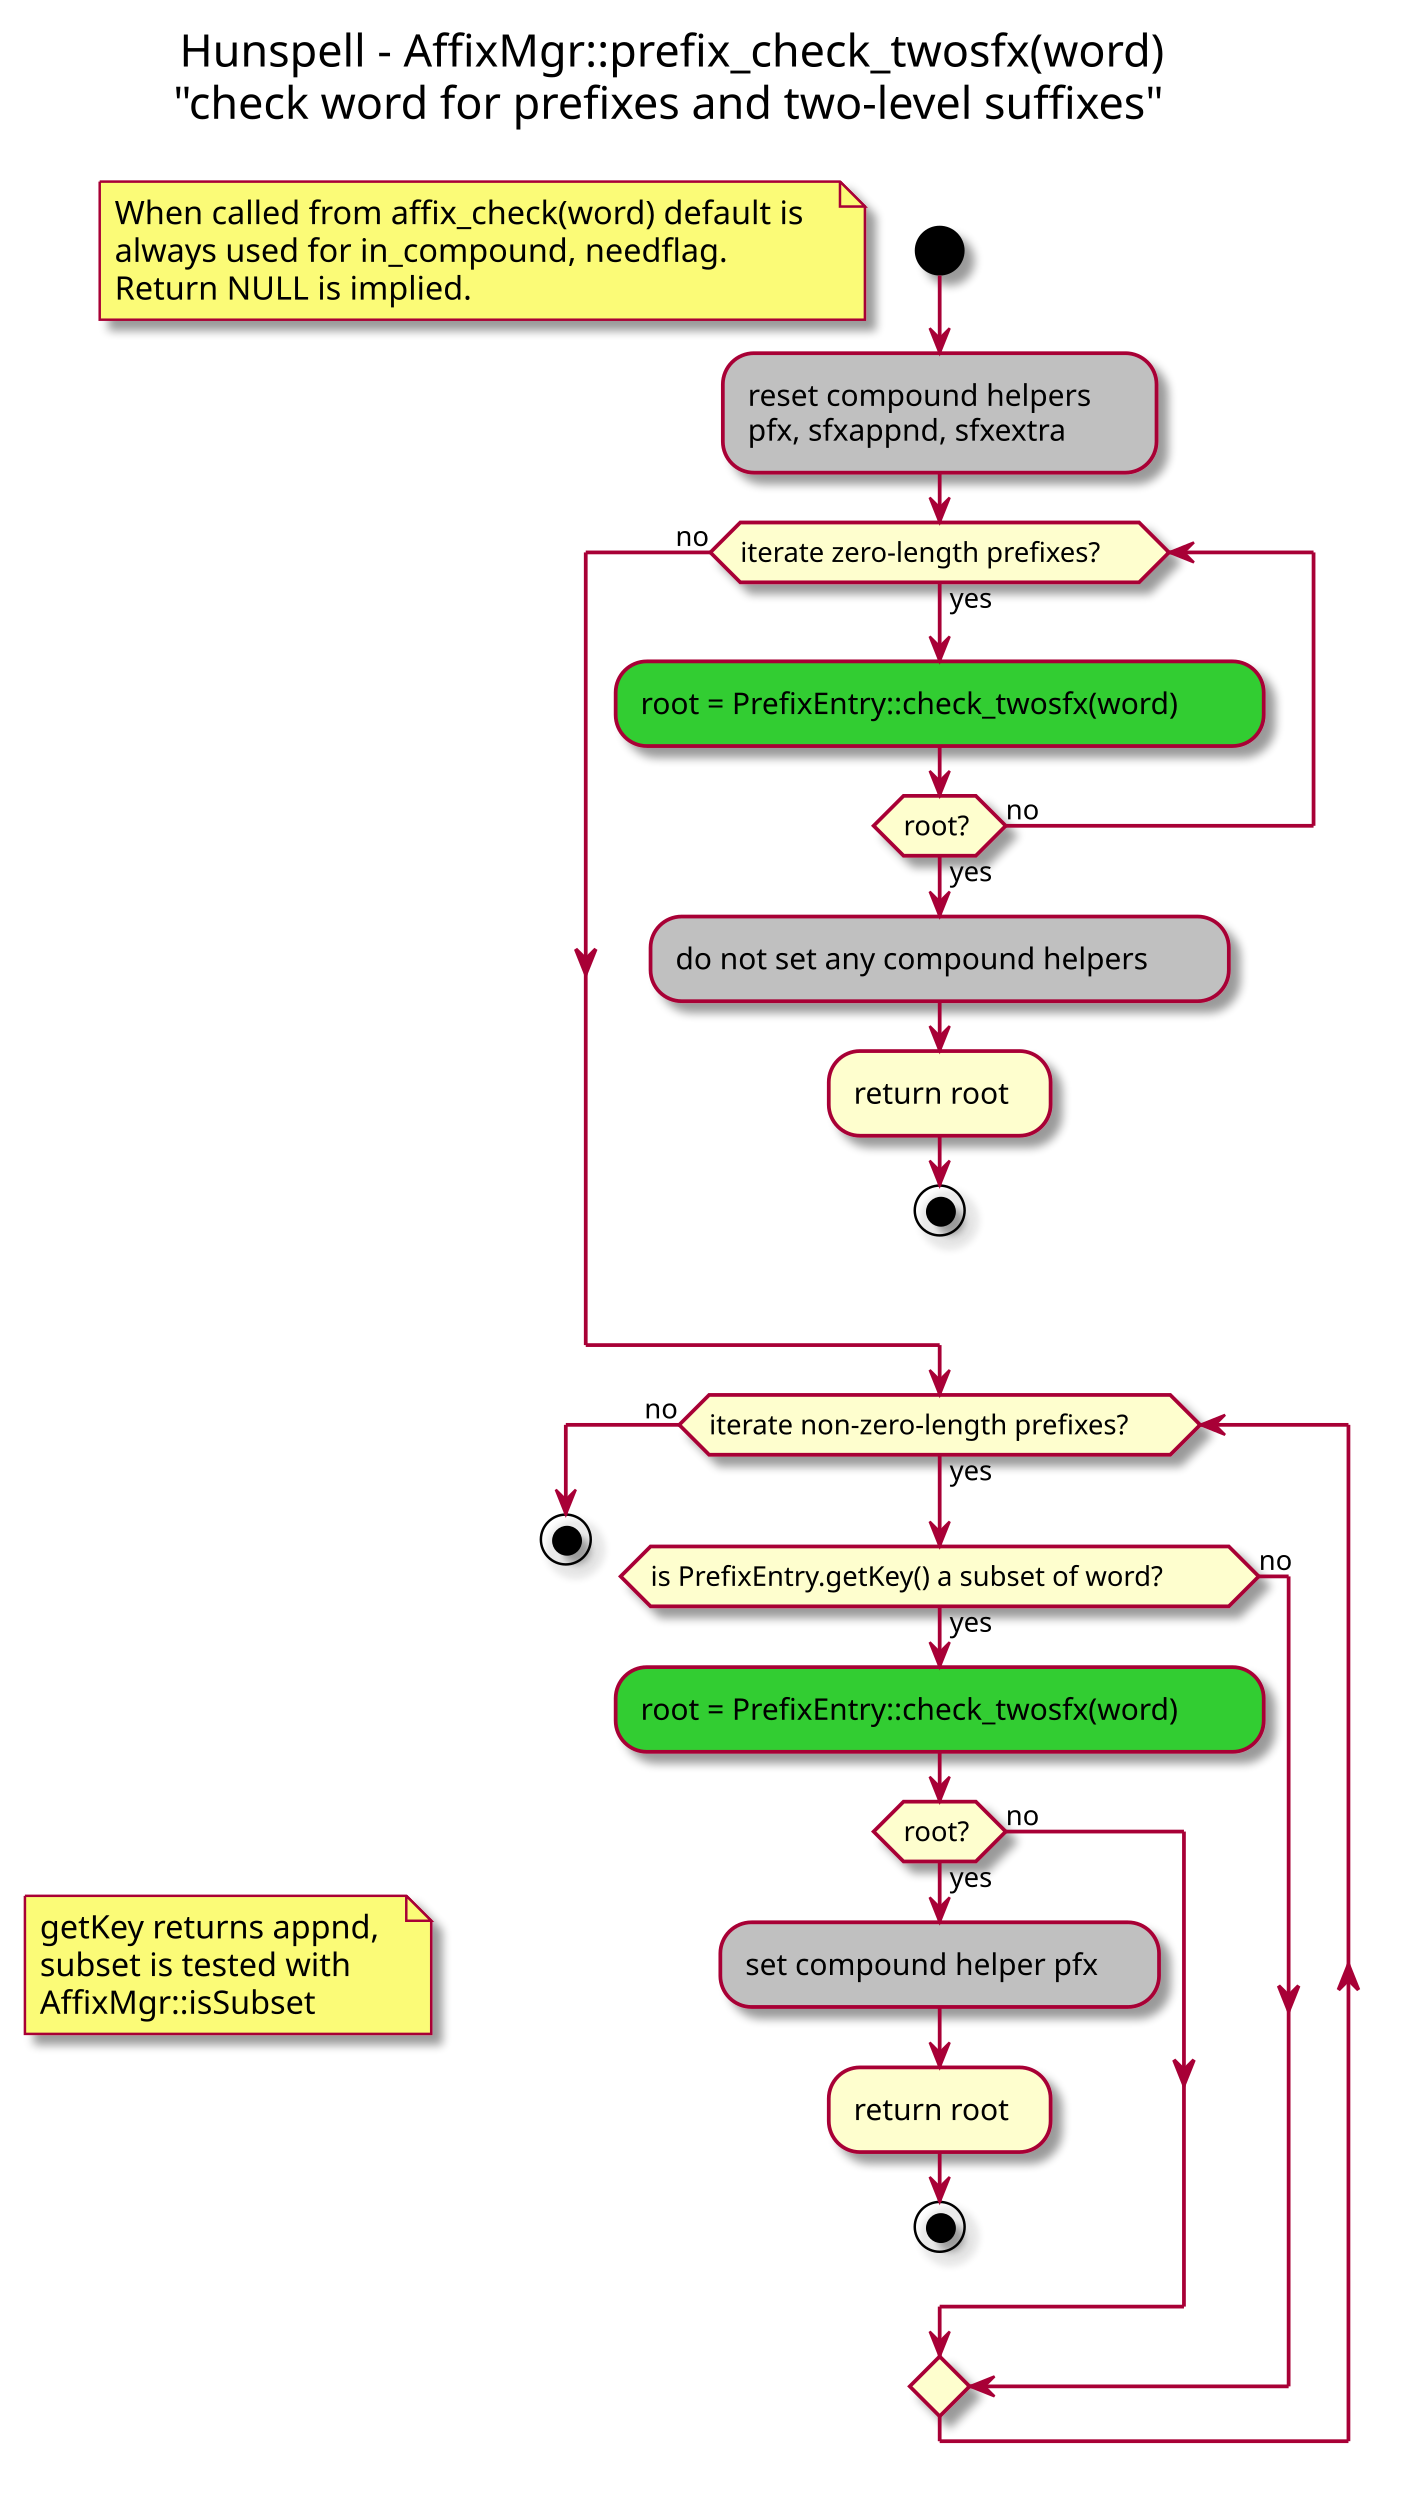
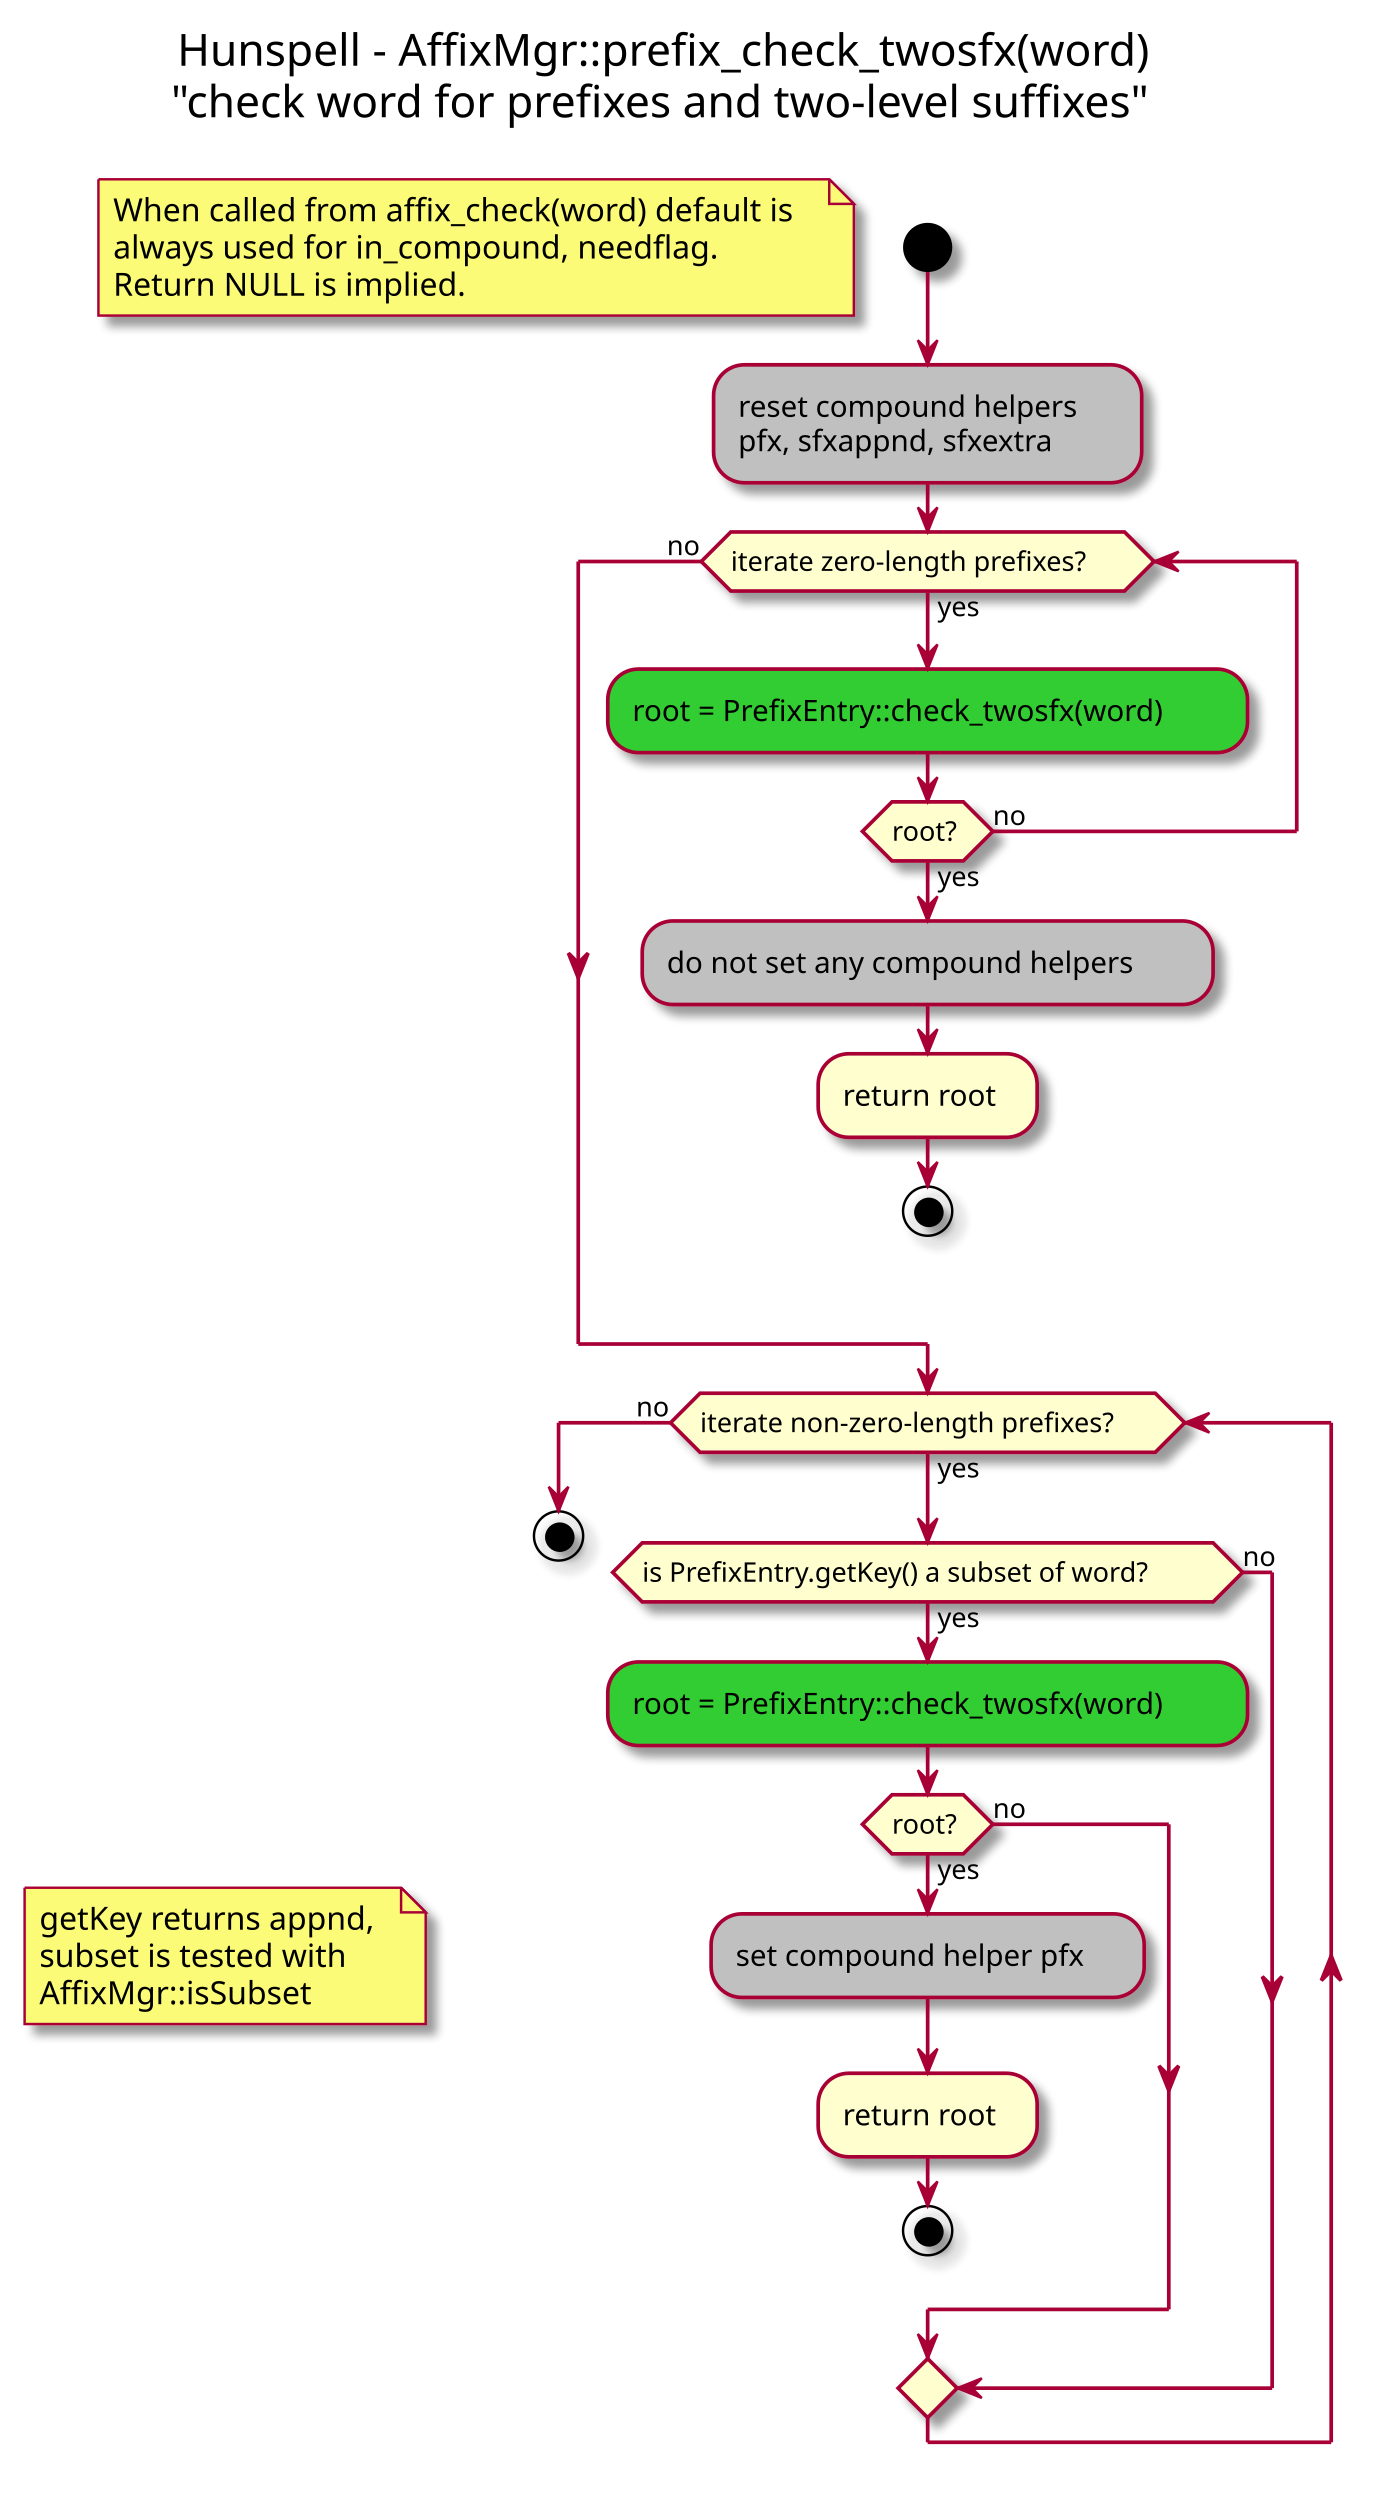
- <svg xmlns="http://www.w3.org/2000/svg" contentScriptType="application/ecmascript" contentStyleType="text/css" height="1003px" preserveAspectRatio="none" style="width:567px;height:1003px;" version="1.1" viewBox="0 0 567 1003" width="567px" zoomAndPan="magnify">
+ <svg xmlns="http://www.w3.org/2000/svg" contentScriptType="application/ecmascript" contentStyleType="text/css" height="1016px" preserveAspectRatio="none" style="width:567px;height:1016px;" version="1.1" viewBox="0 0 567 1016" width="567px" zoomAndPan="magnify">
  <defs>
    <linearGradient id="g3qpul37pzr1e0" x1="0%" x2="100%" y1="50%" y2="50%">
      <stop offset="0%" stop-color="#FFFFFF" />
      <stop offset="100%" stop-color="#FFFFFF" />
    </linearGradient>
    <filter height="300%" id="f3qpul37pzr1e" width="300%" x="-1" y="-1">
      <feGaussianBlur result="blurOut" stdDeviation="2.0" />
      <feColorMatrix in="blurOut" result="blurOut2" type="matrix" values="0 0 0 0 0 0 0 0 0 0 0 0 0 0 0 0 0 0 .4 0" />
      <feOffset dx="4.0" dy="4.0" in="blurOut2" result="blurOut3" />
      <feBlend in="SourceGraphic" in2="blurOut3" mode="normal" />
    </filter>
  </defs>
  <g>
-     <rect fill="url(#g3qpul37pzr1e0)" height="1003" style="stroke: none; stroke-width: 1.0;" width="567" x="0" y="0" />
+     <rect fill="url(#g3qpul37pzr1e0)" height="1016" style="stroke: none; stroke-width: 1.0;" width="567" x="0" y="0" />
    <text fill="#000000" font-family="sans-serif" font-size="18" lengthAdjust="spacingAndGlyphs" textLength="421" x="72" y="26.708">Hunspell - AffixMgr::prefix_check_twosfx(word)</text>
    <text fill="#000000" font-family="sans-serif" font-size="18" lengthAdjust="spacingAndGlyphs" textLength="426" x="69.5" y="47.661">"check word for prefixes and two-level suffixes"</text>
    <text fill="#000000" font-family="sans-serif" font-size="18" lengthAdjust="spacingAndGlyphs" textLength="0" x="285.5" y="68.614" />
    <path d="M40,72.859 L40,128.258 L347,128.258 L347,82.859 L337,72.859 L40,72.859 " fill="#FBFB77" filter="url(#f3qpul37pzr1e)" style="stroke: #A80036; stroke-width: 1.0;" />
    <path d="M337,72.859 L337,82.859 L347,82.859 L337,72.859 " fill="#FBFB77" style="stroke: #A80036; stroke-width: 1.0;" />
    <text fill="#000000" font-family="sans-serif" font-size="13" lengthAdjust="spacingAndGlyphs" textLength="286" x="46" y="89.926">When called from affix_check(word) default is</text>
    <text fill="#000000" font-family="sans-serif" font-size="13" lengthAdjust="spacingAndGlyphs" textLength="255" x="46" y="105.059">always used for in_compound, needflag.</text>
    <text fill="#000000" font-family="sans-serif" font-size="13" lengthAdjust="spacingAndGlyphs" textLength="148" x="46" y="120.192">Return NULL is implied.</text>
    <ellipse cx="377" cy="100.559" fill="#000000" filter="url(#f3qpul37pzr1e)" rx="10" ry="10" style="stroke: none; stroke-width: 1.0;" />
-     <rect fill="#C0C0C0" filter="url(#f3qpul37pzr1e)" height="47.938" rx="12.5" ry="12.5" style="stroke: #A80036; stroke-width: 1.5;" width="174" x="290" y="141.692" />
-     <text fill="#000000" font-family="sans-serif" font-size="12" lengthAdjust="spacingAndGlyphs" textLength="154" x="300" y="162.831">reset compound helpers</text>
-     <text fill="#000000" font-family="sans-serif" font-size="12" lengthAdjust="spacingAndGlyphs" textLength="140" x="300" y="176.799">pfx, sfxappnd, sfxextra</text>
-     <rect fill="#32CD32" filter="url(#f3qpul37pzr1e)" height="33.969" rx="12.5" ry="12.5" style="stroke: #A80036; stroke-width: 1.5;" width="260" x="247" y="265.34" />
-     <text fill="#000000" font-family="sans-serif" font-size="12" lengthAdjust="spacingAndGlyphs" textLength="240" x="257" y="286.478">root = PrefixEntry::check_twosfx(word)</text>
-     <rect fill="#C0C0C0" filter="url(#f3qpul37pzr1e)" height="33.969" rx="12.5" ry="12.5" style="stroke: #A80036; stroke-width: 1.5;" width="232" x="261" y="367.711" />
-     <text fill="#000000" font-family="sans-serif" font-size="12" lengthAdjust="spacingAndGlyphs" textLength="212" x="271" y="388.85">do not set any compound helpers</text>
-     <rect fill="#FEFECE" filter="url(#f3qpul37pzr1e)" height="33.969" rx="12.5" ry="12.5" style="stroke: #A80036; stroke-width: 1.5;" width="89" x="332.5" y="421.68" />
-     <text fill="#000000" font-family="sans-serif" font-size="12" lengthAdjust="spacingAndGlyphs" textLength="69" x="342.5" y="442.818">return root</text>
-     <ellipse cx="377" cy="485.648" fill="none" filter="url(#f3qpul37pzr1e)" rx="10" ry="10" style="stroke: #000000; stroke-width: 1.0;" />
-     <ellipse cx="377.5" cy="486.148" fill="#000000" filter="url(#f3qpul37pzr1e)" rx="6" ry="6" style="stroke: none; stroke-width: 1.0;" />
-     <polygon fill="#FEFECE" filter="url(#f3qpul37pzr1e)" points="362.5,319.309,391.5,319.309,403.5,331.309,391.5,343.309,362.5,343.309,350.5,331.309,362.5,319.309" style="stroke: #A80036; stroke-width: 1.5;" />
-     <text fill="#000000" font-family="sans-serif" font-size="11" lengthAdjust="spacingAndGlyphs" textLength="20" x="381" y="353.519">yes</text>
-     <text fill="#000000" font-family="sans-serif" font-size="11" lengthAdjust="spacingAndGlyphs" textLength="29" x="362.5" y="335.117">root?</text>
-     <text fill="#000000" font-family="sans-serif" font-size="11" lengthAdjust="spacingAndGlyphs" textLength="14" x="403.5" y="328.714">no</text>
-     <polygon fill="#FEFECE" filter="url(#f3qpul37pzr1e)" points="297,209.629,457,209.629,469,221.629,457,233.629,297,233.629,285,221.629,297,209.629" style="stroke: #A80036; stroke-width: 1.5;" />
-     <text fill="#000000" font-family="sans-serif" font-size="11" lengthAdjust="spacingAndGlyphs" textLength="20" x="381" y="243.84">yes</text>
-     <text fill="#000000" font-family="sans-serif" font-size="11" lengthAdjust="spacingAndGlyphs" textLength="160" x="297" y="225.438">iterate zero-length prefixes?</text>
-     <text fill="#000000" font-family="sans-serif" font-size="11" lengthAdjust="spacingAndGlyphs" textLength="14" x="271" y="219.035">no</text>
-     <path d="M10,760.609 L10,816.008 L173,816.008 L173,770.609 L163,760.609 L10,760.609 " fill="#FBFB77" filter="url(#f3qpul37pzr1e)" style="stroke: #A80036; stroke-width: 1.0;" />
-     <path d="M163,760.609 L163,770.609 L173,770.609 L163,760.609 " fill="#FBFB77" style="stroke: #A80036; stroke-width: 1.0;" />
-     <text fill="#000000" font-family="sans-serif" font-size="13" lengthAdjust="spacingAndGlyphs" textLength="142" x="16" y="777.676">getKey returns appnd,</text>
-     <text fill="#000000" font-family="sans-serif" font-size="13" lengthAdjust="spacingAndGlyphs" textLength="131" x="16" y="792.809">subset is tested with</text>
-     <text fill="#000000" font-family="sans-serif" font-size="13" lengthAdjust="spacingAndGlyphs" textLength="114" x="16" y="807.942">AffixMgr::isSubset</text>
-     <rect fill="#32CD32" filter="url(#f3qpul37pzr1e)" height="33.969" rx="12.5" ry="12.5" style="stroke: #A80036; stroke-width: 1.5;" width="260" x="247" y="668.856" />
-     <text fill="#000000" font-family="sans-serif" font-size="12" lengthAdjust="spacingAndGlyphs" textLength="240" x="257" y="689.994">root = PrefixEntry::check_twosfx(word)</text>
-     <rect fill="#C0C0C0" filter="url(#f3qpul37pzr1e)" height="33.969" rx="12.5" ry="12.5" style="stroke: #A80036; stroke-width: 1.5;" width="176" x="289" y="771.227" />
-     <text fill="#000000" font-family="sans-serif" font-size="12" lengthAdjust="spacingAndGlyphs" textLength="156" x="299" y="792.365">set compound helper pfx</text>
-     <rect fill="#FEFECE" filter="url(#f3qpul37pzr1e)" height="33.969" rx="12.5" ry="12.5" style="stroke: #A80036; stroke-width: 1.5;" width="89" x="332.5" y="829.442" />
-     <text fill="#000000" font-family="sans-serif" font-size="12" lengthAdjust="spacingAndGlyphs" textLength="69" x="342.5" y="850.581">return root</text>
-     <ellipse cx="377" cy="893.411" fill="none" filter="url(#f3qpul37pzr1e)" rx="10" ry="10" style="stroke: #000000; stroke-width: 1.0;" />
-     <ellipse cx="377.5" cy="893.911" fill="#000000" filter="url(#f3qpul37pzr1e)" rx="6" ry="6" style="stroke: none; stroke-width: 1.0;" />
-     <polygon fill="#FEFECE" filter="url(#f3qpul37pzr1e)" points="362.5,722.824,391.5,722.824,403.5,734.824,391.5,746.824,362.5,746.824,350.5,734.824,362.5,722.824" style="stroke: #A80036; stroke-width: 1.5;" />
-     <text fill="#000000" font-family="sans-serif" font-size="11" lengthAdjust="spacingAndGlyphs" textLength="20" x="381" y="757.035">yes</text>
-     <text fill="#000000" font-family="sans-serif" font-size="11" lengthAdjust="spacingAndGlyphs" textLength="29" x="362.5" y="738.632">root?</text>
-     <text fill="#000000" font-family="sans-serif" font-size="11" lengthAdjust="spacingAndGlyphs" textLength="14" x="403.5" y="732.23">no</text>
-     <polygon fill="#FEFECE" filter="url(#f3qpul37pzr1e)" points="261,620.453,493,620.453,505,632.453,493,644.453,261,644.453,249,632.453,261,620.453" style="stroke: #A80036; stroke-width: 1.5;" />
-     <text fill="#000000" font-family="sans-serif" font-size="11" lengthAdjust="spacingAndGlyphs" textLength="20" x="381" y="654.664">yes</text>
-     <text fill="#000000" font-family="sans-serif" font-size="11" lengthAdjust="spacingAndGlyphs" textLength="232" x="261" y="636.261">is PrefixEntry.getKey() a subset of word?</text>
-     <text fill="#000000" font-family="sans-serif" font-size="11" lengthAdjust="spacingAndGlyphs" textLength="14" x="505" y="629.859">no</text>
-     <polygon fill="#FEFECE" filter="url(#f3qpul37pzr1e)" points="377,945.411,389,957.411,377,969.411,365,957.411,377,945.411" style="stroke: #A80036; stroke-width: 1.5;" />
-     <polygon fill="#FEFECE" filter="url(#f3qpul37pzr1e)" points="284.5,559.648,469.5,559.648,481.5,571.648,469.5,583.648,284.5,583.648,272.5,571.648,284.5,559.648" style="stroke: #A80036; stroke-width: 1.5;" />
-     <text fill="#000000" font-family="sans-serif" font-size="11" lengthAdjust="spacingAndGlyphs" textLength="20" x="381" y="593.859">yes</text>
-     <text fill="#000000" font-family="sans-serif" font-size="11" lengthAdjust="spacingAndGlyphs" textLength="185" x="284.5" y="575.457">iterate non-zero-length prefixes?</text>
-     <text fill="#000000" font-family="sans-serif" font-size="11" lengthAdjust="spacingAndGlyphs" textLength="14" x="258.5" y="569.054">no</text>
-     <ellipse cx="227" cy="617.648" fill="none" filter="url(#f3qpul37pzr1e)" rx="10" ry="10" style="stroke: #000000; stroke-width: 1.0;" />
-     <ellipse cx="227.5" cy="618.148" fill="#000000" filter="url(#f3qpul37pzr1e)" rx="6" ry="6" style="stroke: none; stroke-width: 1.0;" />
-     <line style="stroke: #A80036; stroke-width: 1.5;" x1="377" x2="377" y1="110.559" y2="141.692" />
-     <polygon fill="#A80036" points="373,131.692,377,141.692,381,131.692,377,135.692" style="stroke: #A80036; stroke-width: 1.0;" />
-     <line style="stroke: #A80036; stroke-width: 1.5;" x1="377" x2="377" y1="401.68" y2="421.68" />
-     <polygon fill="#A80036" points="373,411.68,377,421.68,381,411.68,377,415.68" style="stroke: #A80036; stroke-width: 1.0;" />
-     <line style="stroke: #A80036; stroke-width: 1.5;" x1="377" x2="377" y1="455.648" y2="475.648" />
-     <polygon fill="#A80036" points="373,465.648,377,475.648,381,465.648,377,469.648" style="stroke: #A80036; stroke-width: 1.0;" />
-     <line style="stroke: #A80036; stroke-width: 1.5;" x1="377" x2="377" y1="343.309" y2="367.711" />
-     <polygon fill="#A80036" points="373,357.711,377,367.711,381,357.711,377,361.711" style="stroke: #A80036; stroke-width: 1.0;" />
-     <line style="stroke: #A80036; stroke-width: 1.5;" x1="403.5" x2="527" y1="331.309" y2="331.309" />
-     <line style="stroke: #A80036; stroke-width: 1.5;" x1="527" x2="527" y1="221.629" y2="331.309" />
-     <line style="stroke: #A80036; stroke-width: 1.5;" x1="527" x2="469" y1="221.629" y2="221.629" />
-     <polygon fill="#A80036" points="479,217.629,469,221.629,479,225.629,475,221.629" style="stroke: #A80036; stroke-width: 1.0;" />
-     <line style="stroke: #A80036; stroke-width: 1.5;" x1="377" x2="377" y1="299.309" y2="319.309" />
-     <polygon fill="#A80036" points="373,309.309,377,319.309,381,309.309,377,313.309" style="stroke: #A80036; stroke-width: 1.0;" />
-     <line style="stroke: #A80036; stroke-width: 1.5;" x1="377" x2="377" y1="233.629" y2="265.34" />
-     <polygon fill="#A80036" points="373,255.34,377,265.34,381,255.34,377,259.34" style="stroke: #A80036; stroke-width: 1.0;" />
-     <line style="stroke: #A80036; stroke-width: 1.5;" x1="285" x2="235" y1="221.629" y2="221.629" />
-     <polygon fill="#A80036" points="231,380.793,235,390.793,239,380.793,235,384.793" style="stroke: #A80036; stroke-width: 1.5;" />
-     <line style="stroke: #A80036; stroke-width: 1.5;" x1="235" x2="235" y1="221.629" y2="539.648" />
-     <line style="stroke: #A80036; stroke-width: 1.5;" x1="235" x2="377" y1="539.648" y2="539.648" />
-     <line style="stroke: #A80036; stroke-width: 1.5;" x1="377" x2="377" y1="539.648" y2="559.648" />
-     <polygon fill="#A80036" points="373,549.648,377,559.648,381,549.648,377,553.648" style="stroke: #A80036; stroke-width: 1.0;" />
-     <line style="stroke: #A80036; stroke-width: 1.5;" x1="377" x2="377" y1="189.629" y2="209.629" />
-     <polygon fill="#A80036" points="373,199.629,377,209.629,381,199.629,377,203.629" style="stroke: #A80036; stroke-width: 1.0;" />
-     <line style="stroke: #A80036; stroke-width: 1.5;" x1="377" x2="377" y1="805.195" y2="829.442" />
-     <polygon fill="#A80036" points="373,819.442,377,829.442,381,819.442,377,823.442" style="stroke: #A80036; stroke-width: 1.0;" />
-     <line style="stroke: #A80036; stroke-width: 1.5;" x1="377" x2="377" y1="863.411" y2="883.411" />
-     <polygon fill="#A80036" points="373,873.411,377,883.411,381,873.411,377,877.411" style="stroke: #A80036; stroke-width: 1.0;" />
-     <line style="stroke: #A80036; stroke-width: 1.5;" x1="377" x2="377" y1="746.824" y2="771.227" />
-     <polygon fill="#A80036" points="373,761.227,377,771.227,381,761.227,377,765.227" style="stroke: #A80036; stroke-width: 1.0;" />
-     <line style="stroke: #A80036; stroke-width: 1.5;" x1="403.5" x2="475" y1="734.824" y2="734.824" />
-     <polygon fill="#A80036" points="471,826.442,475,836.442,479,826.442,475,830.442" style="stroke: #A80036; stroke-width: 1.5;" />
-     <line style="stroke: #A80036; stroke-width: 1.5;" x1="475" x2="475" y1="734.824" y2="925.411" />
-     <line style="stroke: #A80036; stroke-width: 1.5;" x1="475" x2="377" y1="925.411" y2="925.411" />
-     <line style="stroke: #A80036; stroke-width: 1.5;" x1="377" x2="377" y1="925.411" y2="945.411" />
-     <polygon fill="#A80036" points="373,935.411,377,945.411,381,935.411,377,939.411" style="stroke: #A80036; stroke-width: 1.0;" />
-     <line style="stroke: #A80036; stroke-width: 1.5;" x1="377" x2="377" y1="702.824" y2="722.824" />
-     <polygon fill="#A80036" points="373,712.824,377,722.824,381,712.824,377,716.824" style="stroke: #A80036; stroke-width: 1.0;" />
-     <line style="stroke: #A80036; stroke-width: 1.5;" x1="377" x2="377" y1="644.453" y2="668.856" />
-     <polygon fill="#A80036" points="373,658.856,377,668.856,381,658.856,377,662.856" style="stroke: #A80036; stroke-width: 1.0;" />
-     <line style="stroke: #A80036; stroke-width: 1.5;" x1="505" x2="517" y1="632.453" y2="632.453" />
-     <polygon fill="#A80036" points="513,796.711,517,806.711,521,796.711,517,800.711" style="stroke: #A80036; stroke-width: 1.5;" />
-     <line style="stroke: #A80036; stroke-width: 1.5;" x1="517" x2="517" y1="632.453" y2="957.411" />
-     <line style="stroke: #A80036; stroke-width: 1.5;" x1="517" x2="389" y1="957.411" y2="957.411" />
-     <polygon fill="#A80036" points="399,953.411,389,957.411,399,961.411,395,957.411" style="stroke: #A80036; stroke-width: 1.0;" />
-     <line style="stroke: #A80036; stroke-width: 1.5;" x1="377" x2="377" y1="583.648" y2="620.453" />
-     <polygon fill="#A80036" points="373,610.453,377,620.453,381,610.453,377,614.453" style="stroke: #A80036; stroke-width: 1.0;" />
-     <line style="stroke: #A80036; stroke-width: 1.5;" x1="377" x2="377" y1="969.411" y2="979.411" />
-     <line style="stroke: #A80036; stroke-width: 1.5;" x1="377" x2="541" y1="979.411" y2="979.411" />
-     <polygon fill="#A80036" points="537,798.309,541,788.309,545,798.309,541,794.309" style="stroke: #A80036; stroke-width: 1.5;" />
-     <line style="stroke: #A80036; stroke-width: 1.5;" x1="541" x2="541" y1="571.648" y2="979.411" />
-     <line style="stroke: #A80036; stroke-width: 1.5;" x1="541" x2="481.5" y1="571.648" y2="571.648" />
-     <polygon fill="#A80036" points="491.5,567.648,481.5,571.648,491.5,575.648,487.5,571.648" style="stroke: #A80036; stroke-width: 1.0;" />
-     <line style="stroke: #A80036; stroke-width: 1.5;" x1="272.5" x2="227" y1="571.648" y2="571.648" />
-     <line style="stroke: #A80036; stroke-width: 1.5;" x1="227" x2="227" y1="571.648" y2="607.648" />
-     <polygon fill="#A80036" points="223,597.648,227,607.648,231,597.648,227,601.648" style="stroke: #A80036; stroke-width: 1.0;" />
+     <rect fill="#C0C0C0" filter="url(#f3qpul37pzr1e)" height="47.938" rx="12.5" ry="12.5" style="stroke: #A80036; stroke-width: 1.5;" width="174" x="290" y="148.258" />
+     <text fill="#000000" font-family="sans-serif" font-size="12" lengthAdjust="spacingAndGlyphs" textLength="154" x="300" y="169.397">reset compound helpers</text>
+     <text fill="#000000" font-family="sans-serif" font-size="12" lengthAdjust="spacingAndGlyphs" textLength="140" x="300" y="183.365">pfx, sfxappnd, sfxextra</text>
+     <rect fill="#32CD32" filter="url(#f3qpul37pzr1e)" height="33.969" rx="12.5" ry="12.5" style="stroke: #A80036; stroke-width: 1.5;" width="260" x="247" y="271.906" />
+     <text fill="#000000" font-family="sans-serif" font-size="12" lengthAdjust="spacingAndGlyphs" textLength="240" x="257" y="293.044">root = PrefixEntry::check_twosfx(word)</text>
+     <rect fill="#C0C0C0" filter="url(#f3qpul37pzr1e)" height="33.969" rx="12.5" ry="12.5" style="stroke: #A80036; stroke-width: 1.5;" width="232" x="261" y="374.277" />
+     <text fill="#000000" font-family="sans-serif" font-size="12" lengthAdjust="spacingAndGlyphs" textLength="212" x="271" y="395.416">do not set any compound helpers</text>
+     <rect fill="#FEFECE" filter="url(#f3qpul37pzr1e)" height="33.969" rx="12.5" ry="12.5" style="stroke: #A80036; stroke-width: 1.5;" width="89" x="332.5" y="428.246" />
+     <text fill="#000000" font-family="sans-serif" font-size="12" lengthAdjust="spacingAndGlyphs" textLength="69" x="342.5" y="449.384">return root</text>
+     <ellipse cx="377" cy="492.214" fill="none" filter="url(#f3qpul37pzr1e)" rx="10" ry="10" style="stroke: #000000; stroke-width: 1.0;" />
+     <ellipse cx="377.5" cy="492.714" fill="#000000" filter="url(#f3qpul37pzr1e)" rx="6" ry="6" style="stroke: none; stroke-width: 1.0;" />
+     <polygon fill="#FEFECE" filter="url(#f3qpul37pzr1e)" points="362.5,325.875,391.5,325.875,403.5,337.875,391.5,349.875,362.5,349.875,350.5,337.875,362.5,325.875" style="stroke: #A80036; stroke-width: 1.5;" />
+     <text fill="#000000" font-family="sans-serif" font-size="11" lengthAdjust="spacingAndGlyphs" textLength="20" x="381" y="360.085">yes</text>
+     <text fill="#000000" font-family="sans-serif" font-size="11" lengthAdjust="spacingAndGlyphs" textLength="29" x="362.5" y="341.683">root?</text>
+     <text fill="#000000" font-family="sans-serif" font-size="11" lengthAdjust="spacingAndGlyphs" textLength="14" x="403.5" y="335.28">no</text>
+     <polygon fill="#FEFECE" filter="url(#f3qpul37pzr1e)" points="297,216.195,457,216.195,469,228.195,457,240.195,297,240.195,285,228.195,297,216.195" style="stroke: #A80036; stroke-width: 1.5;" />
+     <text fill="#000000" font-family="sans-serif" font-size="11" lengthAdjust="spacingAndGlyphs" textLength="20" x="381" y="250.406">yes</text>
+     <text fill="#000000" font-family="sans-serif" font-size="11" lengthAdjust="spacingAndGlyphs" textLength="160" x="297" y="232.003">iterate zero-length prefixes?</text>
+     <text fill="#000000" font-family="sans-serif" font-size="11" lengthAdjust="spacingAndGlyphs" textLength="14" x="271" y="225.601">no</text>
+     <path d="M10,767.175 L10,822.574 L173,822.574 L173,777.175 L163,767.175 L10,767.175 " fill="#FBFB77" filter="url(#f3qpul37pzr1e)" style="stroke: #A80036; stroke-width: 1.0;" />
+     <path d="M163,767.175 L163,777.175 L173,777.175 L163,767.175 " fill="#FBFB77" style="stroke: #A80036; stroke-width: 1.0;" />
+     <text fill="#000000" font-family="sans-serif" font-size="13" lengthAdjust="spacingAndGlyphs" textLength="142" x="16" y="784.242">getKey returns appnd,</text>
+     <text fill="#000000" font-family="sans-serif" font-size="13" lengthAdjust="spacingAndGlyphs" textLength="131" x="16" y="799.375">subset is tested with</text>
+     <text fill="#000000" font-family="sans-serif" font-size="13" lengthAdjust="spacingAndGlyphs" textLength="114" x="16" y="814.508">AffixMgr::isSubset</text>
+     <rect fill="#32CD32" filter="url(#f3qpul37pzr1e)" height="33.969" rx="12.5" ry="12.5" style="stroke: #A80036; stroke-width: 1.5;" width="260" x="247" y="675.421" />
+     <text fill="#000000" font-family="sans-serif" font-size="12" lengthAdjust="spacingAndGlyphs" textLength="240" x="257" y="696.56">root = PrefixEntry::check_twosfx(word)</text>
+     <rect fill="#C0C0C0" filter="url(#f3qpul37pzr1e)" height="33.969" rx="12.5" ry="12.5" style="stroke: #A80036; stroke-width: 1.5;" width="176" x="289" y="777.793" />
+     <text fill="#000000" font-family="sans-serif" font-size="12" lengthAdjust="spacingAndGlyphs" textLength="156" x="299" y="798.931">set compound helper pfx</text>
+     <rect fill="#FEFECE" filter="url(#f3qpul37pzr1e)" height="33.969" rx="12.5" ry="12.5" style="stroke: #A80036; stroke-width: 1.5;" width="89" x="332.5" y="842.574" />
+     <text fill="#000000" font-family="sans-serif" font-size="12" lengthAdjust="spacingAndGlyphs" textLength="69" x="342.5" y="863.712">return root</text>
+     <ellipse cx="377" cy="906.543" fill="none" filter="url(#f3qpul37pzr1e)" rx="10" ry="10" style="stroke: #000000; stroke-width: 1.0;" />
+     <ellipse cx="377.5" cy="907.043" fill="#000000" filter="url(#f3qpul37pzr1e)" rx="6" ry="6" style="stroke: none; stroke-width: 1.0;" />
+     <polygon fill="#FEFECE" filter="url(#f3qpul37pzr1e)" points="362.5,729.39,391.5,729.39,403.5,741.39,391.5,753.39,362.5,753.39,350.5,741.39,362.5,729.39" style="stroke: #A80036; stroke-width: 1.5;" />
+     <text fill="#000000" font-family="sans-serif" font-size="11" lengthAdjust="spacingAndGlyphs" textLength="20" x="381" y="763.601">yes</text>
+     <text fill="#000000" font-family="sans-serif" font-size="11" lengthAdjust="spacingAndGlyphs" textLength="29" x="362.5" y="745.198">root?</text>
+     <text fill="#000000" font-family="sans-serif" font-size="11" lengthAdjust="spacingAndGlyphs" textLength="14" x="403.5" y="738.796">no</text>
+     <polygon fill="#FEFECE" filter="url(#f3qpul37pzr1e)" points="261,627.019,493,627.019,505,639.019,493,651.019,261,651.019,249,639.019,261,627.019" style="stroke: #A80036; stroke-width: 1.5;" />
+     <text fill="#000000" font-family="sans-serif" font-size="11" lengthAdjust="spacingAndGlyphs" textLength="20" x="381" y="661.23">yes</text>
+     <text fill="#000000" font-family="sans-serif" font-size="11" lengthAdjust="spacingAndGlyphs" textLength="232" x="261" y="642.827">is PrefixEntry.getKey() a subset of word?</text>
+     <text fill="#000000" font-family="sans-serif" font-size="11" lengthAdjust="spacingAndGlyphs" textLength="14" x="505" y="636.425">no</text>
+     <polygon fill="#FEFECE" filter="url(#f3qpul37pzr1e)" points="377,958.543,389,970.543,377,982.543,365,970.543,377,958.543" style="stroke: #A80036; stroke-width: 1.5;" />
+     <polygon fill="#FEFECE" filter="url(#f3qpul37pzr1e)" points="284.5,566.214,469.5,566.214,481.5,578.214,469.5,590.214,284.5,590.214,272.5,578.214,284.5,566.214" style="stroke: #A80036; stroke-width: 1.5;" />
+     <text fill="#000000" font-family="sans-serif" font-size="11" lengthAdjust="spacingAndGlyphs" textLength="20" x="381" y="600.425">yes</text>
+     <text fill="#000000" font-family="sans-serif" font-size="11" lengthAdjust="spacingAndGlyphs" textLength="185" x="284.5" y="582.023">iterate non-zero-length prefixes?</text>
+     <text fill="#000000" font-family="sans-serif" font-size="11" lengthAdjust="spacingAndGlyphs" textLength="14" x="258.5" y="575.62">no</text>
+     <ellipse cx="227" cy="624.214" fill="none" filter="url(#f3qpul37pzr1e)" rx="10" ry="10" style="stroke: #000000; stroke-width: 1.0;" />
+     <ellipse cx="227.5" cy="624.714" fill="#000000" filter="url(#f3qpul37pzr1e)" rx="6" ry="6" style="stroke: none; stroke-width: 1.0;" />
+     <line style="stroke: #A80036; stroke-width: 1.5;" x1="377" x2="377" y1="110.559" y2="148.258" />
+     <polygon fill="#A80036" points="373,138.258,377,148.258,381,138.258,377,142.258" style="stroke: #A80036; stroke-width: 1.0;" />
+     <line style="stroke: #A80036; stroke-width: 1.5;" x1="377" x2="377" y1="408.246" y2="428.246" />
+     <polygon fill="#A80036" points="373,418.246,377,428.246,381,418.246,377,422.246" style="stroke: #A80036; stroke-width: 1.0;" />
+     <line style="stroke: #A80036; stroke-width: 1.5;" x1="377" x2="377" y1="462.214" y2="482.214" />
+     <polygon fill="#A80036" points="373,472.214,377,482.214,381,472.214,377,476.214" style="stroke: #A80036; stroke-width: 1.0;" />
+     <line style="stroke: #A80036; stroke-width: 1.5;" x1="377" x2="377" y1="349.875" y2="374.277" />
+     <polygon fill="#A80036" points="373,364.277,377,374.277,381,364.277,377,368.277" style="stroke: #A80036; stroke-width: 1.0;" />
+     <line style="stroke: #A80036; stroke-width: 1.5;" x1="403.5" x2="527" y1="337.875" y2="337.875" />
+     <line style="stroke: #A80036; stroke-width: 1.5;" x1="527" x2="527" y1="228.195" y2="337.875" />
+     <line style="stroke: #A80036; stroke-width: 1.5;" x1="527" x2="469" y1="228.195" y2="228.195" />
+     <polygon fill="#A80036" points="479,224.195,469,228.195,479,232.195,475,228.195" style="stroke: #A80036; stroke-width: 1.0;" />
+     <line style="stroke: #A80036; stroke-width: 1.5;" x1="377" x2="377" y1="305.875" y2="325.875" />
+     <polygon fill="#A80036" points="373,315.875,377,325.875,381,315.875,377,319.875" style="stroke: #A80036; stroke-width: 1.0;" />
+     <line style="stroke: #A80036; stroke-width: 1.5;" x1="377" x2="377" y1="240.195" y2="271.906" />
+     <polygon fill="#A80036" points="373,261.906,377,271.906,381,261.906,377,265.906" style="stroke: #A80036; stroke-width: 1.0;" />
+     <line style="stroke: #A80036; stroke-width: 1.5;" x1="285" x2="235" y1="228.195" y2="228.195" />
+     <polygon fill="#A80036" points="231,387.359,235,397.359,239,387.359,235,391.359" style="stroke: #A80036; stroke-width: 1.5;" />
+     <line style="stroke: #A80036; stroke-width: 1.5;" x1="235" x2="235" y1="228.195" y2="546.214" />
+     <line style="stroke: #A80036; stroke-width: 1.5;" x1="235" x2="377" y1="546.214" y2="546.214" />
+     <line style="stroke: #A80036; stroke-width: 1.5;" x1="377" x2="377" y1="546.214" y2="566.214" />
+     <polygon fill="#A80036" points="373,556.214,377,566.214,381,556.214,377,560.214" style="stroke: #A80036; stroke-width: 1.0;" />
+     <line style="stroke: #A80036; stroke-width: 1.5;" x1="377" x2="377" y1="196.195" y2="216.195" />
+     <polygon fill="#A80036" points="373,206.195,377,216.195,381,206.195,377,210.195" style="stroke: #A80036; stroke-width: 1.0;" />
+     <line style="stroke: #A80036; stroke-width: 1.5;" x1="377" x2="377" y1="811.761" y2="842.574" />
+     <polygon fill="#A80036" points="373,832.574,377,842.574,381,832.574,377,836.574" style="stroke: #A80036; stroke-width: 1.0;" />
+     <line style="stroke: #A80036; stroke-width: 1.5;" x1="377" x2="377" y1="876.543" y2="896.543" />
+     <polygon fill="#A80036" points="373,886.543,377,896.543,381,886.543,377,890.543" style="stroke: #A80036; stroke-width: 1.0;" />
+     <line style="stroke: #A80036; stroke-width: 1.5;" x1="377" x2="377" y1="753.39" y2="777.793" />
+     <polygon fill="#A80036" points="373,767.793,377,777.793,381,767.793,377,771.793" style="stroke: #A80036; stroke-width: 1.0;" />
+     <line style="stroke: #A80036; stroke-width: 1.5;" x1="403.5" x2="475" y1="741.39" y2="741.39" />
+     <polygon fill="#A80036" points="471,839.574,475,849.574,479,839.574,475,843.574" style="stroke: #A80036; stroke-width: 1.5;" />
+     <line style="stroke: #A80036; stroke-width: 1.5;" x1="475" x2="475" y1="741.39" y2="938.543" />
+     <line style="stroke: #A80036; stroke-width: 1.5;" x1="475" x2="377" y1="938.543" y2="938.543" />
+     <line style="stroke: #A80036; stroke-width: 1.5;" x1="377" x2="377" y1="938.543" y2="958.543" />
+     <polygon fill="#A80036" points="373,948.543,377,958.543,381,948.543,377,952.543" style="stroke: #A80036; stroke-width: 1.0;" />
+     <line style="stroke: #A80036; stroke-width: 1.5;" x1="377" x2="377" y1="709.39" y2="729.39" />
+     <polygon fill="#A80036" points="373,719.39,377,729.39,381,719.39,377,723.39" style="stroke: #A80036; stroke-width: 1.0;" />
+     <line style="stroke: #A80036; stroke-width: 1.5;" x1="377" x2="377" y1="651.019" y2="675.421" />
+     <polygon fill="#A80036" points="373,665.421,377,675.421,381,665.421,377,669.421" style="stroke: #A80036; stroke-width: 1.0;" />
+     <line style="stroke: #A80036; stroke-width: 1.5;" x1="505" x2="517" y1="639.019" y2="639.019" />
+     <polygon fill="#A80036" points="513,803.277,517,813.277,521,803.277,517,807.277" style="stroke: #A80036; stroke-width: 1.5;" />
+     <line style="stroke: #A80036; stroke-width: 1.5;" x1="517" x2="517" y1="639.019" y2="970.543" />
+     <line style="stroke: #A80036; stroke-width: 1.5;" x1="517" x2="389" y1="970.543" y2="970.543" />
+     <polygon fill="#A80036" points="399,966.543,389,970.543,399,974.543,395,970.543" style="stroke: #A80036; stroke-width: 1.0;" />
+     <line style="stroke: #A80036; stroke-width: 1.5;" x1="377" x2="377" y1="590.214" y2="627.019" />
+     <polygon fill="#A80036" points="373,617.019,377,627.019,381,617.019,377,621.019" style="stroke: #A80036; stroke-width: 1.0;" />
+     <line style="stroke: #A80036; stroke-width: 1.5;" x1="377" x2="377" y1="982.543" y2="992.543" />
+     <line style="stroke: #A80036; stroke-width: 1.5;" x1="377" x2="541" y1="992.543" y2="992.543" />
+     <polygon fill="#A80036" points="537,804.875,541,794.875,545,804.875,541,800.875" style="stroke: #A80036; stroke-width: 1.5;" />
+     <line style="stroke: #A80036; stroke-width: 1.5;" x1="541" x2="541" y1="578.214" y2="992.543" />
+     <line style="stroke: #A80036; stroke-width: 1.5;" x1="541" x2="481.5" y1="578.214" y2="578.214" />
+     <polygon fill="#A80036" points="491.5,574.214,481.5,578.214,491.5,582.214,487.5,578.214" style="stroke: #A80036; stroke-width: 1.0;" />
+     <line style="stroke: #A80036; stroke-width: 1.5;" x1="272.5" x2="227" y1="578.214" y2="578.214" />
+     <line style="stroke: #A80036; stroke-width: 1.5;" x1="227" x2="227" y1="578.214" y2="614.214" />
+     <polygon fill="#A80036" points="223,604.214,227,614.214,231,604.214,227,608.214" style="stroke: #A80036; stroke-width: 1.0;" />
  </g>
</svg>
